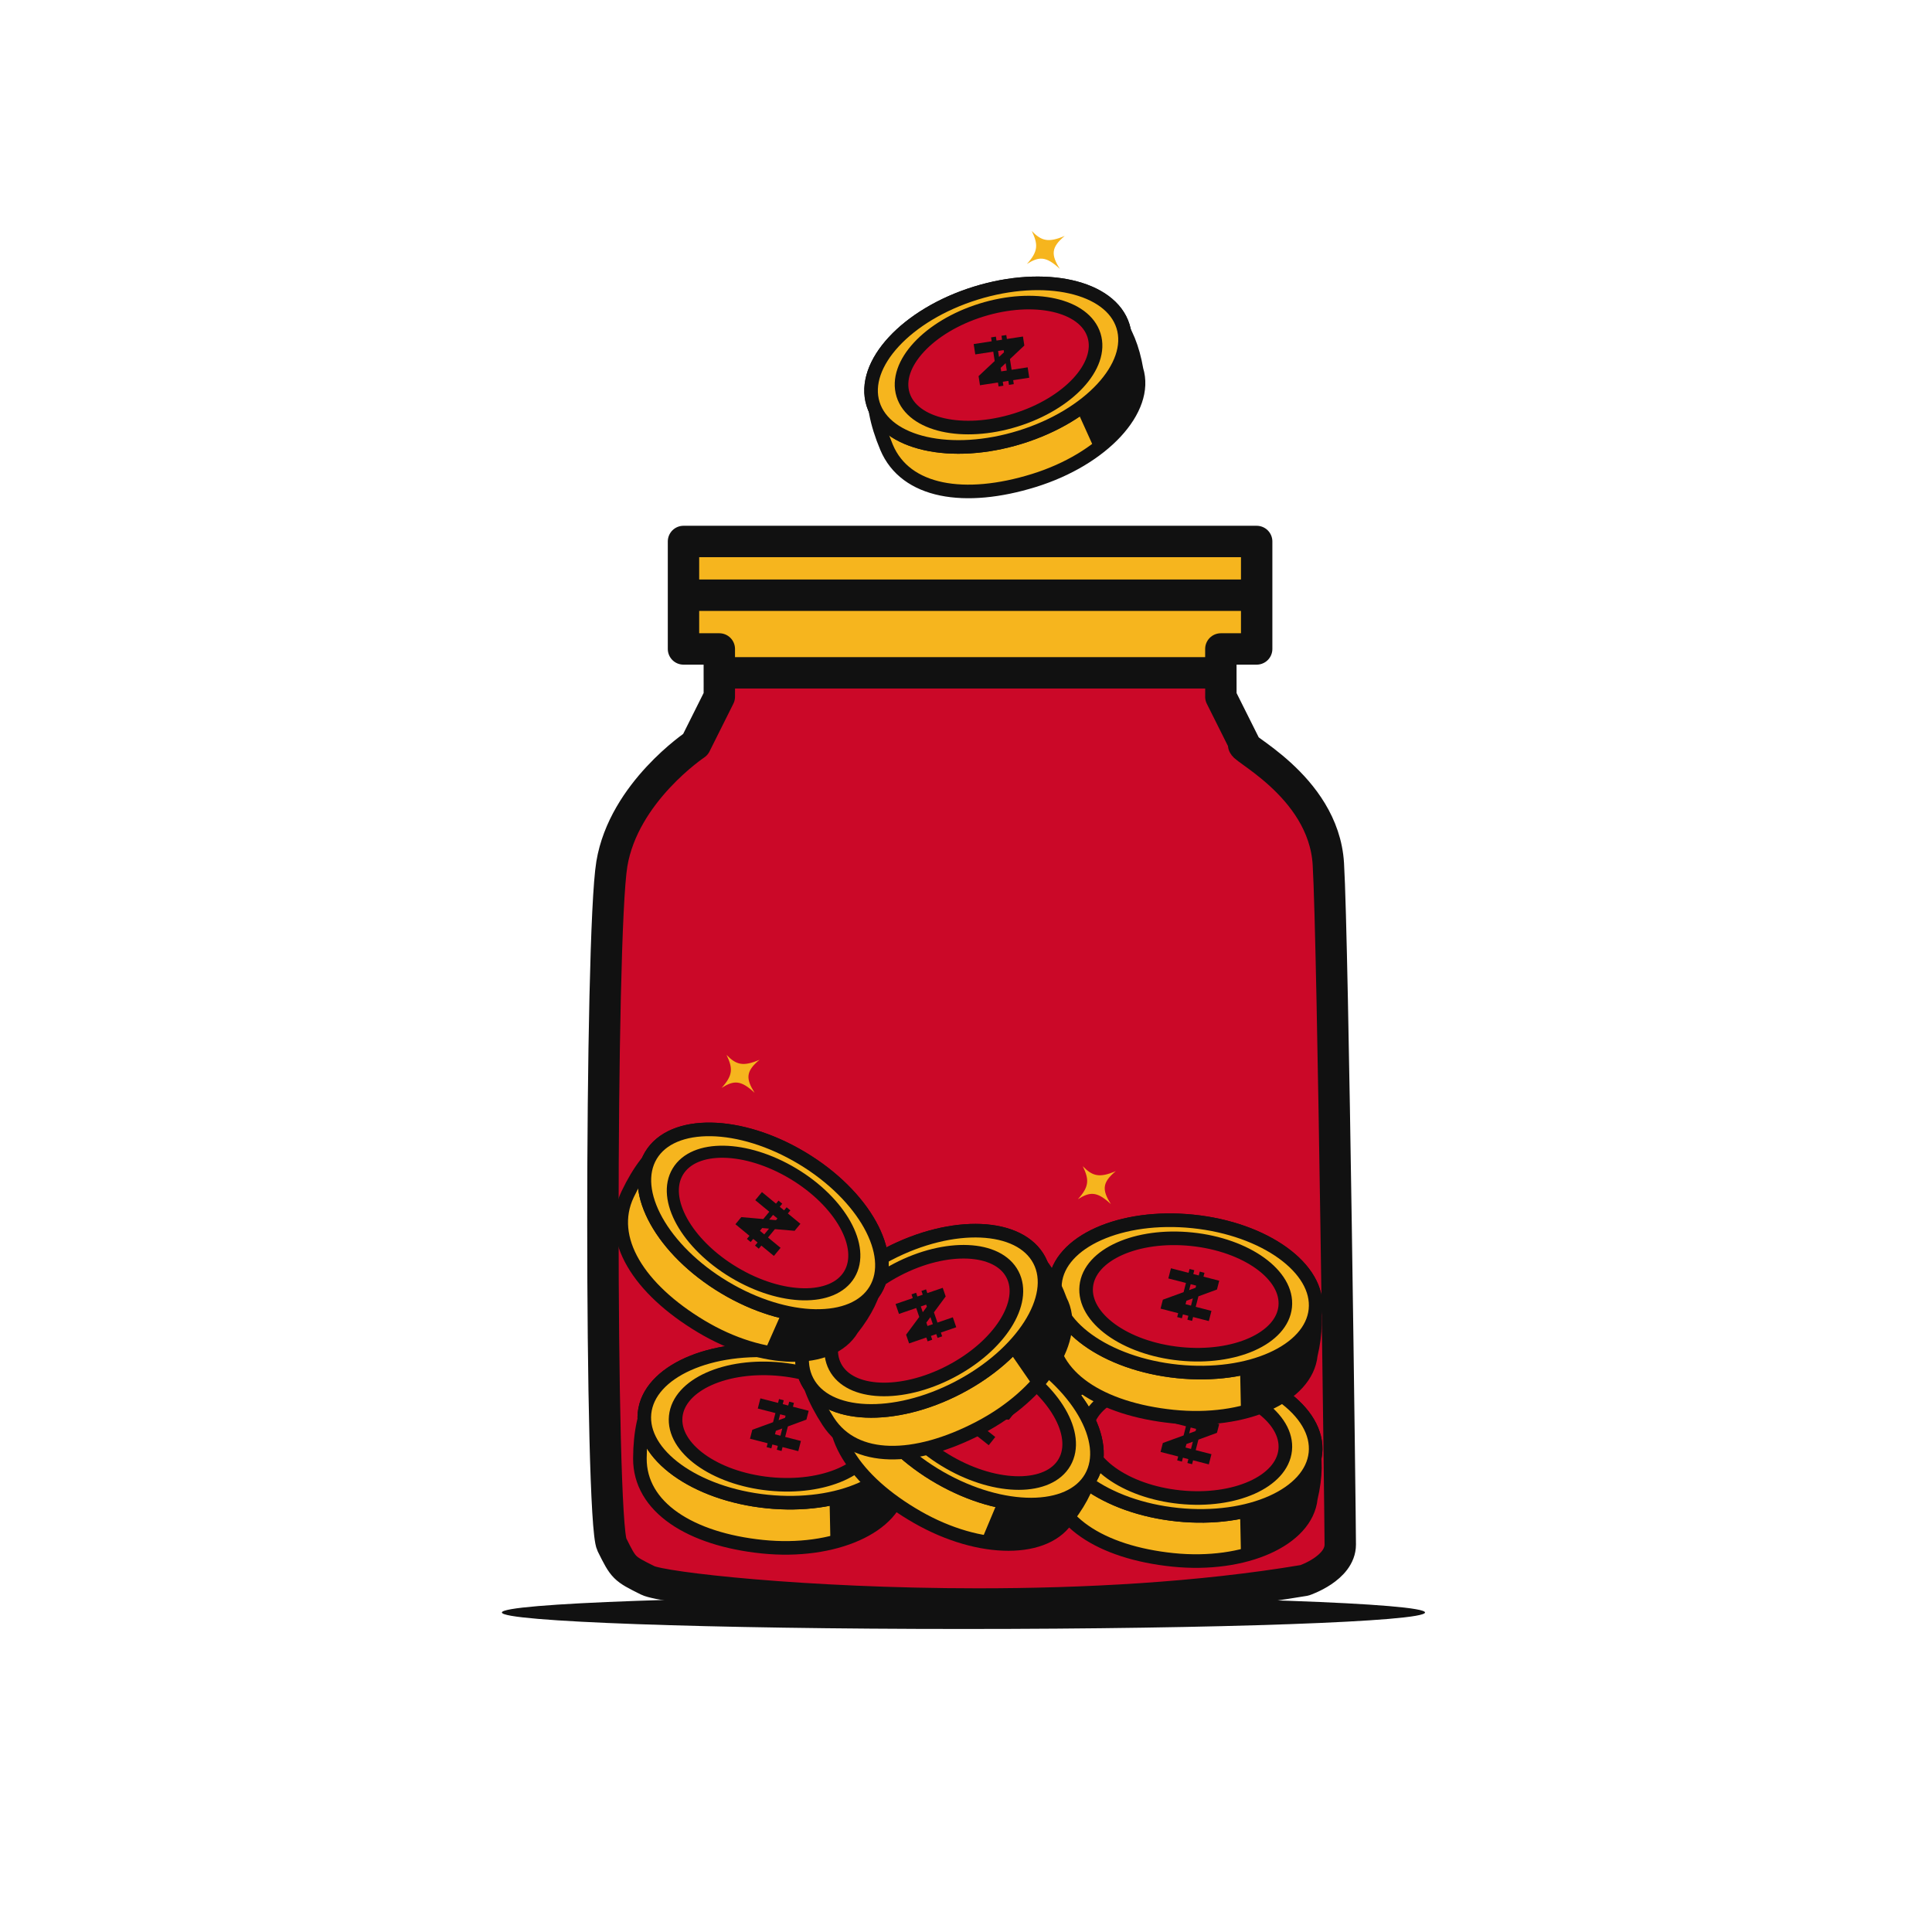
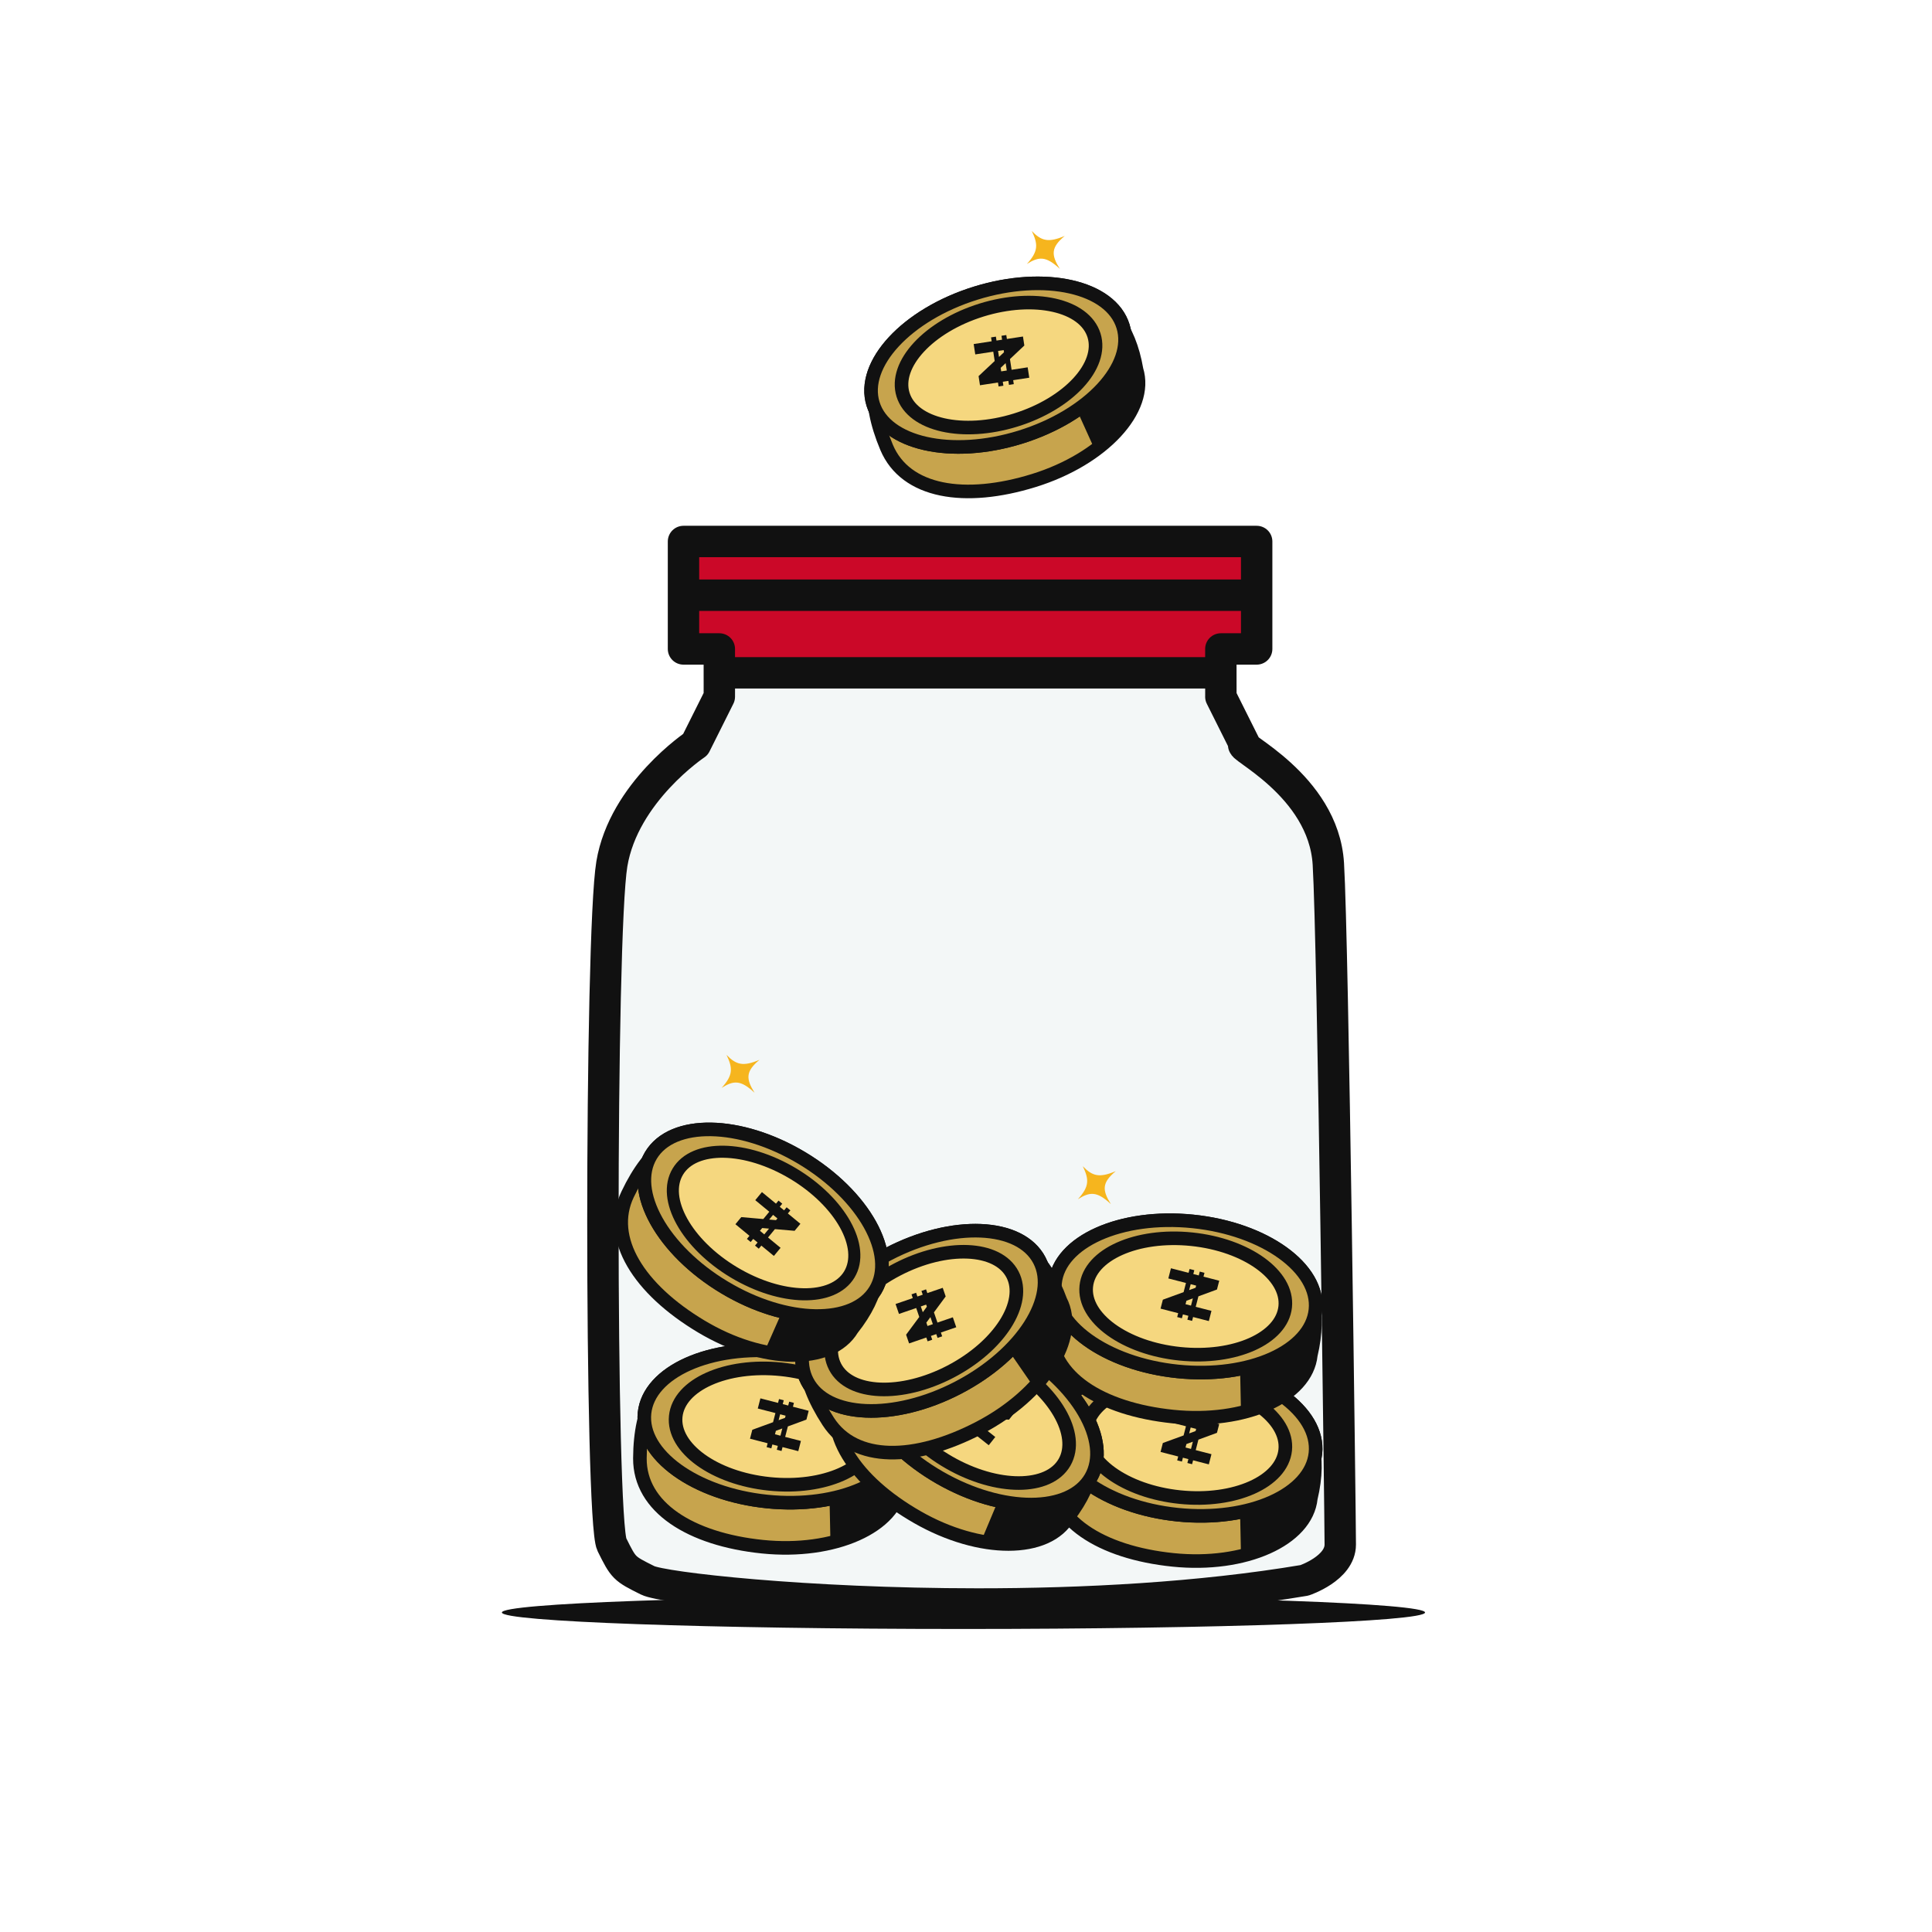
- <svg xmlns="http://www.w3.org/2000/svg" width="92" height="92" viewBox="0 0 124 124" fill="none">
-   <ellipse cx="61.837" cy="103.493" rx="29.625" ry="1.058" fill="#111111" />
-   <path d="M43.868 34.753V38.202V41.651H46.167V43.184H78.357V41.651H80.656V38.202V34.753H43.868Z" fill="#F6B51E" />
-   <path d="M46.167 43.184L46.169 43.95L46.167 44.717L44.635 47.782C44.635 47.782 40.035 50.848 39.27 55.446C38.505 60.045 38.505 97.599 39.27 99.132C40.034 100.664 40.035 100.665 41.568 101.43L41.569 101.431C42.521 101.907 51.683 102.946 62.749 102.949C69.508 102.951 76.977 102.566 83.722 101.431C83.722 101.431 86.021 100.665 86.021 99.132C86.021 97.599 85.563 60.552 85.256 55.446C84.95 50.341 79.125 47.782 79.89 47.782L78.357 44.717H78.359L78.357 43.184H46.167Z" fill="#CB0828" />
-   <path d="M78.357 43.184L78.359 44.717H78.357L79.89 47.782C79.125 47.782 84.95 50.341 85.256 55.446C85.563 60.552 86.021 97.599 86.021 99.132C86.021 100.665 83.722 101.431 83.722 101.431C76.977 102.566 69.508 102.951 62.749 102.949C51.683 102.946 42.521 101.907 41.569 101.431L41.568 101.43C40.035 100.665 40.034 100.664 39.27 99.132C38.505 97.599 38.505 60.045 39.27 55.446C40.035 50.848 44.635 47.782 44.635 47.782L46.167 44.717L46.169 43.95L46.167 43.184V41.651H43.868V38.202M46.167 43.184H78.357M78.357 43.184V41.651H80.656V38.202M43.868 38.202V34.753H80.656V38.202M43.868 38.202H80.656" stroke="#111111" stroke-width="2.015" stroke-linejoin="round" />
-   <path d="M57.782 95.318C57.508 97.975 53.545 99.745 48.93 99.27C44.316 98.795 41.052 96.74 41.07 93.597C41.109 86.728 45.896 86.808 50.51 87.284C55.125 87.759 59.119 89.706 57.782 95.318Z" fill="#F6B51E" stroke="#111111" stroke-width="0.872" stroke-linejoin="round" />
-   <ellipse cx="49.722" cy="91.557" rx="8.4" ry="4.838" transform="rotate(5.87829 49.7218 91.5574)" fill="#CB0828" stroke="#111111" stroke-width="0.872" stroke-linejoin="round" />
-   <ellipse cx="49.722" cy="91.557" rx="8.4" ry="4.838" transform="rotate(5.87829 49.7218 91.5574)" fill="#F6B51E" stroke="#111111" stroke-width="0.872" stroke-linejoin="round" />
-   <ellipse cx="49.754" cy="91.561" rx="6.418" ry="3.696" transform="rotate(5.87829 49.7538 91.5613)" fill="#CB0828" stroke="#111111" stroke-width="0.872" stroke-linejoin="round" />
-   <path d="M53.295 98.787L53.238 96.021C55.425 95.967 56.48 95.341 58.14 93.411L57.542 96.332C56.075 97.936 55.114 98.371 53.295 98.787Z" fill="#111111" />
-   <path d="M50 89.794L50.302 89.872L49.507 92.959L49.205 92.881L50 89.794ZM50.653 89.963L50.956 90.041L50.161 93.127L49.858 93.049L50.653 89.963ZM48.804 89.749L51.903 90.548L51.757 91.114L49.46 91.958L49.454 91.982L51.404 92.485L51.236 93.138L48.137 92.34L48.285 91.766L50.579 90.929L50.585 90.904L48.636 90.402L48.804 89.749Z" fill="#111111" />
-   <path d="M84.132 96.164C83.858 98.821 79.895 100.591 75.28 100.116C70.666 99.641 67.402 97.586 67.42 94.443C67.459 87.574 72.246 87.654 76.861 88.129C81.475 88.605 85.469 90.552 84.132 96.164Z" fill="#F6B51E" stroke="#111111" stroke-width="0.872" stroke-linejoin="round" />
-   <ellipse cx="76.072" cy="92.403" rx="8.4" ry="4.838" transform="rotate(5.87829 76.0715 92.4031)" fill="#CB0828" stroke="#111111" stroke-width="0.872" stroke-linejoin="round" />
-   <ellipse cx="76.072" cy="92.403" rx="8.4" ry="4.838" transform="rotate(5.87829 76.0715 92.4031)" fill="#F6B51E" stroke="#111111" stroke-width="0.872" stroke-linejoin="round" />
-   <ellipse cx="76.103" cy="92.41" rx="6.418" ry="3.696" transform="rotate(5.87829 76.1035 92.4097)" fill="#CB0828" stroke="#111111" stroke-width="0.872" stroke-linejoin="round" />
-   <path d="M79.645 99.633L79.587 96.867C81.775 96.813 82.83 96.186 84.49 94.257L83.892 97.178C82.424 98.782 81.464 99.217 79.645 99.633Z" fill="#111111" />
-   <path d="M76.349 90.643L76.652 90.721L75.857 93.808L75.554 93.73L76.349 90.643ZM77.003 90.811L77.306 90.889L76.51 93.976L76.208 93.898L77.003 90.811ZM75.154 90.598L78.253 91.396L78.107 91.962L75.81 92.806L75.803 92.831L77.754 93.333L77.585 93.987L74.487 93.188L74.634 92.615L76.928 91.778L76.935 91.752L74.986 91.25L75.154 90.598Z" fill="#111111" />
-   <path d="M68.57 97.354C67.241 99.672 62.901 99.68 58.876 97.373C54.852 95.066 52.703 91.864 53.995 88.999C56.818 82.737 61.16 84.753 65.185 87.06C69.21 89.367 72.07 92.768 68.57 97.354Z" fill="#F6B51E" stroke="#111111" stroke-width="0.872" stroke-linejoin="round" />
-   <ellipse cx="62.729" cy="90.645" rx="8.4" ry="4.838" transform="rotate(29.822 62.7294 90.6446)" fill="#CB0828" stroke="#111111" stroke-width="0.872" stroke-linejoin="round" />
-   <ellipse cx="62.729" cy="90.645" rx="8.4" ry="4.838" transform="rotate(29.822 62.7294 90.6446)" fill="#F6B51E" stroke="#111111" stroke-width="0.872" stroke-linejoin="round" />
-   <ellipse cx="62.757" cy="90.661" rx="6.418" ry="3.696" transform="rotate(29.822 62.7565 90.661)" fill="#CB0828" stroke="#111111" stroke-width="0.872" stroke-linejoin="round" />
-   <path d="M63.061 98.701L64.131 96.15C66.152 96.989 67.37 96.844 69.671 95.754L67.939 98.181C65.947 99.051 64.892 99.059 63.061 98.701Z" fill="#111111" />
-   <path d="M63.687 89.201L63.932 89.395L61.952 91.893L61.707 91.699L63.687 89.201ZM64.216 89.62L64.461 89.814L62.481 92.312L62.236 92.118L64.216 89.62ZM62.612 88.675L65.121 90.662L64.758 91.12L62.316 90.959L62.3 90.979L63.879 92.229L63.459 92.758L60.951 90.771L61.319 90.307L63.755 90.473L63.772 90.452L62.194 89.203L62.612 88.675Z" fill="#111111" />
-   <path d="M84.132 86.966C83.858 89.624 79.895 91.393 75.28 90.918C70.666 90.443 67.402 88.388 67.42 85.245C67.459 78.376 72.246 78.457 76.861 78.932C81.475 79.407 85.469 81.354 84.132 86.966Z" fill="#F6B51E" stroke="#111111" stroke-width="0.872" stroke-linejoin="round" />
-   <ellipse cx="76.072" cy="83.206" rx="8.4" ry="4.838" transform="rotate(5.87829 76.0715 83.2058)" fill="#CB0828" stroke="#111111" stroke-width="0.872" stroke-linejoin="round" />
-   <ellipse cx="76.072" cy="83.206" rx="8.4" ry="4.838" transform="rotate(5.87829 76.0715 83.2058)" fill="#F6B51E" stroke="#111111" stroke-width="0.872" stroke-linejoin="round" />
-   <ellipse cx="76.103" cy="83.213" rx="6.418" ry="3.696" transform="rotate(5.87829 76.1035 83.2125)" fill="#CB0828" stroke="#111111" stroke-width="0.872" stroke-linejoin="round" />
-   <path d="M79.645 90.436L79.587 87.67C81.775 87.616 82.83 86.989 84.49 85.06L83.892 87.981C82.424 89.584 81.464 90.02 79.645 90.436Z" fill="#111111" />
-   <path d="M76.349 81.446L76.652 81.523L75.857 84.61L75.554 84.532L76.349 81.446ZM77.003 81.614L77.306 81.692L76.51 84.779L76.208 84.701L77.003 81.614ZM75.154 81.401L78.253 82.199L78.107 82.765L75.81 83.609L75.803 83.633L77.754 84.136L77.585 84.789L74.487 83.991L74.634 83.418L76.928 82.581L76.935 82.555L74.986 82.053L75.154 81.401Z" fill="#111111" />
-   <path d="M68.061 83.476C69.295 85.846 66.959 89.504 62.844 91.646C58.73 93.789 54.874 93.868 53.16 91.234C49.413 85.477 53.454 82.911 57.569 80.768C61.683 78.626 66.09 78.054 68.061 83.476Z" fill="#F6B51E" stroke="#111111" stroke-width="0.872" stroke-linejoin="round" />
-   <ellipse cx="59.261" cy="84.772" rx="8.4" ry="4.838" transform="rotate(-27.5055 59.2613 84.772)" fill="#CB0828" stroke="#111111" stroke-width="0.872" stroke-linejoin="round" />
-   <ellipse cx="59.261" cy="84.772" rx="8.4" ry="4.838" transform="rotate(-27.5055 59.2613 84.772)" fill="#F6B51E" stroke="#111111" stroke-width="0.872" stroke-linejoin="round" />
-   <ellipse cx="59.291" cy="84.759" rx="6.418" ry="3.696" transform="rotate(-27.5055 59.2913 84.7589)" fill="#CB0828" stroke="#111111" stroke-width="0.872" stroke-linejoin="round" />
-   <path d="M66.225 88.844L64.654 86.566C66.451 85.318 66.987 84.214 67.311 81.689L68.42 84.457C68.077 86.604 67.514 87.496 66.225 88.844Z" fill="#111111" />
-   <path d="M58.502 83.074L58.798 82.973L59.832 85.987L59.537 86.089L58.502 83.074ZM59.141 82.855L59.436 82.754L60.471 85.769L60.175 85.87L59.141 82.855ZM57.479 83.694L60.506 82.656L60.696 83.208L59.242 85.177L59.25 85.201L61.155 84.547L61.374 85.186L58.348 86.224L58.155 85.664L59.61 83.703L59.602 83.678L57.698 84.331L57.479 83.694Z" fill="#111111" />
-   <path d="M54.689 85.299C53.315 87.59 48.976 87.514 44.997 85.129C41.018 82.743 38.932 79.499 40.28 76.66C43.225 70.455 47.527 72.555 51.506 74.941C55.485 77.326 58.278 80.782 54.689 85.299Z" fill="#F6B51E" stroke="#111111" stroke-width="0.872" stroke-linejoin="round" />
-   <ellipse cx="48.981" cy="78.476" rx="8.4" ry="4.838" transform="rotate(30.9415 48.9812 78.4759)" fill="#CB0828" stroke="#111111" stroke-width="0.872" stroke-linejoin="round" />
-   <ellipse cx="48.981" cy="78.476" rx="8.4" ry="4.838" transform="rotate(30.9415 48.9812 78.4759)" fill="#F6B51E" stroke="#111111" stroke-width="0.872" stroke-linejoin="round" />
-   <ellipse cx="49.008" cy="78.496" rx="6.418" ry="3.696" transform="rotate(30.9415 49.0082 78.4956)" fill="#CB0828" stroke="#111111" stroke-width="0.775" stroke-linejoin="round" />
-   <path d="M49.155 86.541L50.275 84.011C52.279 84.889 53.5 84.768 55.821 83.723L54.042 86.116C52.033 86.947 50.979 86.935 49.155 86.541Z" fill="#111111" />
-   <path d="M49.966 77.057L50.207 77.256L48.18 79.715L47.938 79.516L49.966 77.057ZM50.487 77.486L50.728 77.685L48.7 80.144L48.459 79.945L50.487 77.486ZM48.903 76.51L51.371 78.546L51 78.996L48.561 78.788L48.545 78.807L50.099 80.089L49.67 80.609L47.201 78.574L47.578 78.117L50.01 78.33L50.027 78.31L48.474 77.029L48.903 76.51Z" fill="#111111" />
-   <path d="M72.946 23.727C73.739 26.278 70.79 29.462 66.359 30.838C61.929 32.214 58.12 31.607 56.902 28.71C54.24 22.377 58.673 20.571 63.103 19.195C67.534 17.819 71.972 18.041 72.946 23.727Z" fill="#F6B51E" stroke="#111111" stroke-width="0.872" stroke-linejoin="round" />
-   <ellipse cx="64.057" cy="23.436" rx="8.4" ry="4.838" transform="rotate(-17.2538 64.0571 23.4361)" fill="#CB0828" stroke="#111111" stroke-width="0.872" stroke-linejoin="round" />
-   <ellipse cx="64.057" cy="23.436" rx="8.4" ry="4.838" transform="rotate(-17.2538 64.0571 23.4361)" fill="#F6B51E" stroke="#111111" stroke-width="0.872" stroke-linejoin="round" />
-   <ellipse cx="64.089" cy="23.431" rx="6.418" ry="3.696" transform="rotate(-17.2538 64.0886 23.4306)" fill="#CB0828" stroke="#111111" stroke-width="0.872" stroke-linejoin="round" />
-   <path d="M70.184 28.681L69.044 26.16C71.035 25.252 71.758 24.261 72.527 21.834L73.125 24.755C72.405 26.807 71.694 27.584 70.184 28.681Z" fill="#111111" />
-   <path d="M63.61 21.654L63.919 21.606L64.4 24.757L64.091 24.804L63.61 21.654ZM64.277 21.552L64.586 21.504L65.067 24.655L64.758 24.703L64.277 21.552ZM62.493 22.082L65.656 21.599L65.744 22.176L63.964 23.855L63.967 23.88L65.958 23.576L66.06 24.243L62.897 24.726L62.807 24.141L64.588 22.47L64.584 22.444L62.595 22.747L62.493 22.082Z" fill="#111111" />
-   <path d="M66.221 14.826C66.843 15.469 67.287 15.587 68.338 15.141C67.446 15.882 67.459 16.357 68.023 17.259C67.124 16.415 66.673 16.465 65.906 16.944C66.662 16.118 66.619 15.659 66.221 14.826Z" fill="#F6B51E" />
-   <path d="M46.629 67.705C47.252 68.348 47.696 68.466 48.747 68.02C47.854 68.761 47.868 69.235 48.431 70.138C47.533 69.294 47.081 69.344 46.314 69.822C47.071 68.997 47.028 68.537 46.629 67.705Z" fill="#F6B51E" />
-   <path d="M69.496 74.851C70.118 75.494 70.562 75.612 71.613 75.166C70.721 75.907 70.734 76.381 71.298 77.283C70.399 76.44 69.948 76.489 69.18 76.968C69.937 76.143 69.894 75.683 69.496 74.851Z" fill="#F6B51E" />
+ <svg xmlns="http://www.w3.org/2000/svg" width="92" height="92" viewBox="0 0 200 200" fill="none">
+   <ellipse cx="99.738" cy="166.924" rx="47.783" ry="1.707" fill="#111111" />
+   <path d="M70.755 56.054V61.617V67.179H74.464V69.651H126.382V67.179H130.09V61.617V56.054H70.755Z" fill="#CB0828" />
+   <path d="M74.464 69.651L74.467 70.888L74.464 72.124L71.992 77.068C71.992 77.068 64.573 82.013 63.339 89.43C62.104 96.847 62.106 157.418 63.339 159.89C64.571 162.361 64.573 162.362 67.045 163.597L67.047 163.598C68.583 164.366 83.359 166.042 101.209 166.046C112.11 166.049 124.157 165.429 135.035 163.598C135.035 163.598 138.744 162.362 138.744 159.89C138.744 157.418 138.005 97.664 137.51 89.43C137.016 81.195 127.621 77.068 128.854 77.068L126.382 72.124H126.385L126.382 69.651H74.464Z" fill="#F3F7F7" />
+   <path d="M126.382 69.651L126.385 72.124H126.382L128.854 77.068C127.621 77.068 137.016 81.195 137.51 89.43C138.005 97.664 138.744 157.418 138.744 159.89C138.744 162.362 135.035 163.598 135.035 163.598C124.157 165.429 112.11 166.049 101.209 166.046C83.359 166.042 68.583 164.366 67.047 163.598L67.045 163.597C64.573 162.362 64.571 162.361 63.339 159.89C62.106 157.418 62.104 96.847 63.339 89.43C64.573 82.013 71.992 77.068 71.992 77.068L74.464 72.124L74.467 70.888L74.464 69.651V67.179H70.755V61.617M74.464 69.651H126.382M126.382 69.651V67.179H130.09V61.617M70.755 61.617V56.054H130.09V61.617M70.755 61.617H130.09" stroke="#111111" stroke-width="3.25" stroke-linejoin="round" />
+   <path d="M93.197 153.738C92.755 158.025 86.363 160.879 78.92 160.113C71.477 159.346 66.213 156.032 66.242 150.963C66.306 139.884 74.026 140.014 81.469 140.78C88.912 141.546 95.354 144.687 93.197 153.738Z" fill="#C7A44D" />
+   <path d="M93.197 153.738C92.755 158.025 86.363 160.879 78.92 160.113C71.477 159.346 66.213 156.032 66.242 150.963C66.306 139.884 74.026 140.014 81.469 140.78C88.912 141.546 95.354 144.687 93.197 153.738Z" stroke="#111111" stroke-width="1.406" stroke-linejoin="round" />
+   <ellipse cx="80.197" cy="147.673" rx="13.549" ry="7.803" transform="rotate(5.87829 80.1966 147.673)" fill="#F5D77F" stroke="#111111" stroke-width="1.406" stroke-linejoin="round" />
+   <ellipse cx="80.197" cy="147.673" rx="13.549" ry="7.803" transform="rotate(5.87829 80.1966 147.673)" fill="#C7A44D" stroke="#111111" stroke-width="1.406" stroke-linejoin="round" />
+   <ellipse cx="80.248" cy="147.679" rx="10.351" ry="5.961" transform="rotate(5.87829 80.2483 147.679)" fill="#F5D77F" stroke="#111111" stroke-width="1.406" stroke-linejoin="round" />
+   <path d="M85.961 159.334L85.867 154.873C89.395 154.786 91.097 153.775 93.774 150.663L92.81 155.375C90.443 157.961 88.895 158.663 85.961 159.334Z" fill="#111111" />
+   <path d="M80.645 144.83L81.133 144.955L79.85 149.934L79.362 149.808L80.645 144.83ZM81.699 145.101L82.187 145.227L80.904 150.205L80.416 150.08L81.699 145.101ZM78.717 144.757L83.715 146.045L83.48 146.957L79.774 148.319L79.764 148.358L82.91 149.168L82.638 150.223L77.64 148.935L77.879 148.01L81.578 146.66L81.589 146.619L78.446 145.809L78.717 144.757Z" fill="#111111" />
+   <path d="M135.696 155.102C135.255 159.389 128.863 162.243 121.42 161.477C113.977 160.71 108.713 157.396 108.742 152.327C108.806 141.248 116.525 141.378 123.969 142.144C131.412 142.91 137.854 146.051 135.696 155.102Z" fill="#C7A44D" />
+   <path d="M135.696 155.102C135.255 159.389 128.863 162.243 121.42 161.477C113.977 160.71 108.713 157.396 108.742 152.327C108.806 141.248 116.525 141.378 123.969 142.144C131.412 142.91 137.854 146.051 135.696 155.102Z" stroke="#111111" stroke-width="1.406" stroke-linejoin="round" />
+   <ellipse cx="122.696" cy="149.037" rx="13.549" ry="7.803" transform="rotate(5.87829 122.696 149.037)" fill="#F5D77F" stroke="#111111" stroke-width="1.406" stroke-linejoin="round" />
+   <ellipse cx="122.696" cy="149.037" rx="13.549" ry="7.803" transform="rotate(5.87829 122.696 149.037)" fill="#C7A44D" stroke="#111111" stroke-width="1.406" stroke-linejoin="round" />
+   <ellipse cx="122.748" cy="149.048" rx="10.351" ry="5.961" transform="rotate(5.87829 122.748 149.048)" fill="#F5D77F" stroke="#111111" stroke-width="1.406" stroke-linejoin="round" />
+   <path d="M128.46 160.698L128.367 156.237C131.895 156.15 133.596 155.139 136.274 152.027L135.309 156.739C132.943 159.326 131.394 160.027 128.46 160.698Z" fill="#111111" />
+   <path d="M123.144 146.198L123.633 146.324L122.35 151.302L121.862 151.177L123.144 146.198ZM124.199 146.47L124.687 146.595L123.404 151.574L122.916 151.448L124.199 146.47ZM121.216 146.126L126.215 147.413L125.979 148.326L122.274 149.688L122.264 149.727L125.41 150.537L125.138 151.591L120.14 150.304L120.378 149.379L124.078 148.029L124.089 147.987L120.946 147.177L121.216 146.126Z" fill="#111111" />
+   <path d="M110.596 157.022C108.453 160.76 101.454 160.775 94.962 157.054C88.47 153.332 85.004 148.167 87.088 143.546C91.643 133.446 98.645 136.698 105.137 140.419C111.629 144.14 116.241 149.625 110.596 157.022Z" fill="#C7A44D" />
+   <path d="M110.596 157.022C108.453 160.76 101.454 160.775 94.962 157.054C88.47 153.332 85.004 148.167 87.088 143.546C91.643 133.446 98.645 136.698 105.137 140.419C111.629 144.14 116.241 149.625 110.596 157.022Z" stroke="#111111" stroke-width="1.406" stroke-linejoin="round" />
+   <ellipse cx="101.177" cy="146.201" rx="13.549" ry="7.803" transform="rotate(29.822 101.177 146.201)" fill="#F5D77F" stroke="#111111" stroke-width="1.406" stroke-linejoin="round" />
+   <ellipse cx="101.177" cy="146.201" rx="13.549" ry="7.803" transform="rotate(29.822 101.177 146.201)" fill="#C7A44D" stroke="#111111" stroke-width="1.406" stroke-linejoin="round" />
+   <ellipse cx="101.22" cy="146.228" rx="10.351" ry="5.961" transform="rotate(29.822 101.22 146.228)" fill="#F5D77F" stroke="#111111" stroke-width="1.406" stroke-linejoin="round" />
+   <path d="M101.712 159.196L103.437 155.081C106.697 156.433 108.662 156.199 112.372 154.442L109.579 158.357C106.366 159.76 104.666 159.773 101.712 159.196Z" fill="#111111" />
+   <path d="M102.721 143.872L103.116 144.185L99.923 148.215L99.528 147.902L102.721 143.872ZM103.574 144.548L103.969 144.861L100.777 148.891L100.382 148.578L103.574 144.548ZM100.988 143.024L105.034 146.229L104.448 146.967L100.509 146.708L100.484 146.74L103.031 148.757L102.354 149.61L98.309 146.405L98.902 145.657L102.831 145.924L102.858 145.891L100.314 143.875L100.988 143.024Z" fill="#111111" />
+   <path d="M135.696 140.268C135.255 144.554 128.863 147.408 121.42 146.642C113.977 145.876 108.713 142.561 108.742 137.493C108.806 126.413 116.525 126.543 123.969 127.309C131.412 128.076 137.854 131.217 135.696 140.268Z" fill="#C7A44D" />
+   <path d="M135.696 140.268C135.255 144.554 128.863 147.408 121.42 146.642C113.977 145.876 108.713 142.561 108.742 137.493C108.806 126.413 116.525 126.543 123.969 127.309C131.412 128.076 137.854 131.217 135.696 140.268Z" stroke="#111111" stroke-width="1.406" stroke-linejoin="round" />
+   <ellipse cx="122.696" cy="134.203" rx="13.549" ry="7.803" transform="rotate(5.87829 122.696 134.203)" fill="#F5D77F" stroke="#111111" stroke-width="1.406" stroke-linejoin="round" />
+   <ellipse cx="122.696" cy="134.203" rx="13.549" ry="7.803" transform="rotate(5.87829 122.696 134.203)" fill="#C7A44D" stroke="#111111" stroke-width="1.406" stroke-linejoin="round" />
+   <ellipse cx="122.748" cy="134.213" rx="10.351" ry="5.961" transform="rotate(5.87829 122.748 134.213)" fill="#F5D77F" stroke="#111111" stroke-width="1.406" stroke-linejoin="round" />
+   <path d="M128.46 145.864L128.367 141.403C131.895 141.316 133.596 140.305 136.274 137.193L135.309 141.904C132.943 144.491 131.394 145.193 128.46 145.864Z" fill="#111111" />
+   <path d="M123.144 131.364L123.633 131.489L122.35 136.468L121.862 136.342L123.144 131.364ZM124.199 131.635L124.687 131.761L123.404 136.739L122.916 136.614L124.199 131.635ZM121.216 131.291L126.215 132.579L125.979 133.491L122.274 134.853L122.264 134.892L125.41 135.702L125.138 136.757L120.14 135.469L120.378 134.544L124.078 133.194L124.089 133.153L120.946 132.343L121.216 131.291Z" fill="#111111" />
+   <path d="M109.776 134.638C111.766 138.46 107.999 144.36 101.362 147.816C94.725 151.272 88.506 151.401 85.742 147.152C79.698 137.866 86.216 133.727 92.853 130.271C99.489 126.815 106.597 125.894 109.776 134.638Z" fill="#C7A44D" />
+   <path d="M109.776 134.638C111.766 138.46 107.999 144.36 101.362 147.816C94.725 151.272 88.506 151.401 85.742 147.152C79.698 137.866 86.216 133.727 92.853 130.271C99.489 126.815 106.597 125.894 109.776 134.638Z" stroke="#111111" stroke-width="1.406" stroke-linejoin="round" />
+   <ellipse cx="95.583" cy="136.729" rx="13.549" ry="7.803" transform="rotate(-27.5055 95.5828 136.729)" fill="#F5D77F" stroke="#111111" stroke-width="1.406" stroke-linejoin="round" />
+   <ellipse cx="95.583" cy="136.729" rx="13.549" ry="7.803" transform="rotate(-27.5055 95.5828 136.729)" fill="#C7A44D" stroke="#111111" stroke-width="1.406" stroke-linejoin="round" />
+   <ellipse cx="95.631" cy="136.708" rx="10.351" ry="5.961" transform="rotate(-27.5055 95.6314 136.708)" fill="#F5D77F" stroke="#111111" stroke-width="1.406" stroke-linejoin="round" />
+   <path d="M106.814 143.297L104.281 139.623C107.179 137.609 108.044 135.829 108.567 131.757L110.354 136.222C109.801 139.684 108.895 141.122 106.814 143.297Z" fill="#111111" />
+   <path d="M94.359 133.99L94.835 133.827L96.504 138.689L96.027 138.853L94.359 133.99ZM95.388 133.637L95.865 133.473L97.534 138.336L97.057 138.5L95.388 133.637ZM92.709 134.99L97.591 133.315L97.897 134.207L95.552 137.383L95.565 137.421L98.638 136.367L98.991 137.396L94.109 139.071L93.799 138.168L96.146 135.005L96.132 134.964L93.061 136.018L92.709 134.99Z" fill="#111111" />
+   <path d="M88.208 137.578C85.992 141.274 78.993 141.151 72.576 137.304C66.158 133.457 62.794 128.225 64.967 123.646C69.718 113.636 76.656 117.024 83.074 120.872C89.492 124.719 93.996 130.293 88.208 137.578Z" fill="#C7A44D" />
+   <path d="M88.208 137.578C85.992 141.274 78.993 141.151 72.576 137.304C66.158 133.457 62.794 128.225 64.967 123.646C69.718 113.636 76.656 117.024 83.074 120.872C89.492 124.719 93.996 130.293 88.208 137.578Z" stroke="#111111" stroke-width="1.406" stroke-linejoin="round" />
+   <ellipse cx="79.002" cy="126.574" rx="13.549" ry="7.803" transform="rotate(30.9415 79.0021 126.574)" fill="#F5D77F" stroke="#111111" stroke-width="1.406" stroke-linejoin="round" />
+   <ellipse cx="79.002" cy="126.574" rx="13.549" ry="7.803" transform="rotate(30.9415 79.0021 126.574)" fill="#C7A44D" stroke="#111111" stroke-width="1.406" stroke-linejoin="round" />
+   <ellipse cx="79.046" cy="126.606" rx="10.351" ry="5.961" transform="rotate(30.9415 79.0457 126.606)" fill="#F5D77F" stroke="#111111" stroke-width="1.25" stroke-linejoin="round" />
+   <path d="M79.283 139.582L81.088 135.501C84.321 136.917 86.29 136.722 90.034 135.038L87.165 138.897C83.925 140.237 82.225 140.217 79.283 139.582Z" fill="#111111" />
+   <path d="M80.591 124.285L80.98 124.606L77.709 128.572L77.32 128.251L80.591 124.285ZM81.431 124.978L81.82 125.298L78.549 129.265L78.16 128.944L81.431 124.978ZM78.875 123.403L82.857 126.686L82.258 127.413L78.325 127.077L78.299 127.108L80.805 129.175L80.112 130.015L76.13 126.731L76.738 125.994L80.661 126.339L80.689 126.306L78.184 124.241L78.875 123.403Z" fill="#111111" />
+   <path d="M117.655 38.269C118.934 42.385 114.177 47.52 107.031 49.739C99.885 51.959 93.743 50.979 91.778 46.306C87.484 36.092 94.634 33.179 101.78 30.96C108.926 28.74 116.084 29.098 117.655 38.269Z" fill="#C7A44D" />
+   <path d="M117.655 38.269C118.934 42.385 114.177 47.52 107.031 49.739C99.885 51.959 93.743 50.979 91.778 46.306C87.484 36.092 94.634 33.179 101.78 30.96C108.926 28.74 116.084 29.098 117.655 38.269Z" stroke="#111111" stroke-width="1.406" stroke-linejoin="round" />
+   <ellipse cx="103.318" cy="37.8" rx="13.549" ry="7.803" transform="rotate(-17.2538 103.318 37.7999)" fill="#F5D77F" stroke="#111111" stroke-width="1.406" stroke-linejoin="round" />
+   <ellipse cx="103.318" cy="37.8" rx="13.549" ry="7.803" transform="rotate(-17.2538 103.318 37.7999)" fill="#C7A44D" stroke="#111111" stroke-width="1.406" stroke-linejoin="round" />
+   <ellipse cx="103.369" cy="37.791" rx="10.351" ry="5.961" transform="rotate(-17.2538 103.369 37.7912)" fill="#F5D77F" stroke="#111111" stroke-width="1.406" stroke-linejoin="round" />
+   <path d="M113.201 46.26L111.362 42.194C114.572 40.728 115.74 39.13 116.979 35.217L117.944 39.928C116.783 43.236 115.635 44.49 113.201 46.26Z" fill="#111111" />
+   <path d="M102.596 34.925L103.095 34.849L103.871 39.931L103.373 40.007L102.596 34.925ZM103.673 34.76L104.171 34.684L104.947 39.766L104.449 39.843L103.673 34.76ZM100.795 35.616L105.897 34.836L106.039 35.768L103.167 38.476L103.173 38.516L106.384 38.025L106.549 39.101L101.447 39.881L101.302 38.936L104.174 36.241L104.168 36.199L100.959 36.689L100.795 35.616Z" fill="#111111" />
+   <path d="M106.808 23.913C107.812 24.951 108.528 25.141 110.223 24.422C108.784 25.617 108.805 26.381 109.715 27.837C108.265 26.476 107.537 26.556 106.299 27.328C107.52 25.997 107.451 25.256 106.808 23.913Z" fill="#F6B51E" />
+   <path d="M75.208 109.201C76.213 110.239 76.928 110.429 78.624 109.71C77.184 110.905 77.206 111.67 78.115 113.125C76.666 111.764 75.938 111.845 74.7 112.617C75.92 111.285 75.851 110.544 75.208 109.201Z" fill="#F6B51E" />
+   <path d="M112.09 120.727C113.094 121.764 113.81 121.954 115.505 121.235C114.066 122.43 114.087 123.195 114.997 124.65C113.547 123.29 112.819 123.37 111.581 124.142C112.802 122.811 112.733 122.07 112.09 120.727Z" fill="#F6B51E" />
</svg>
